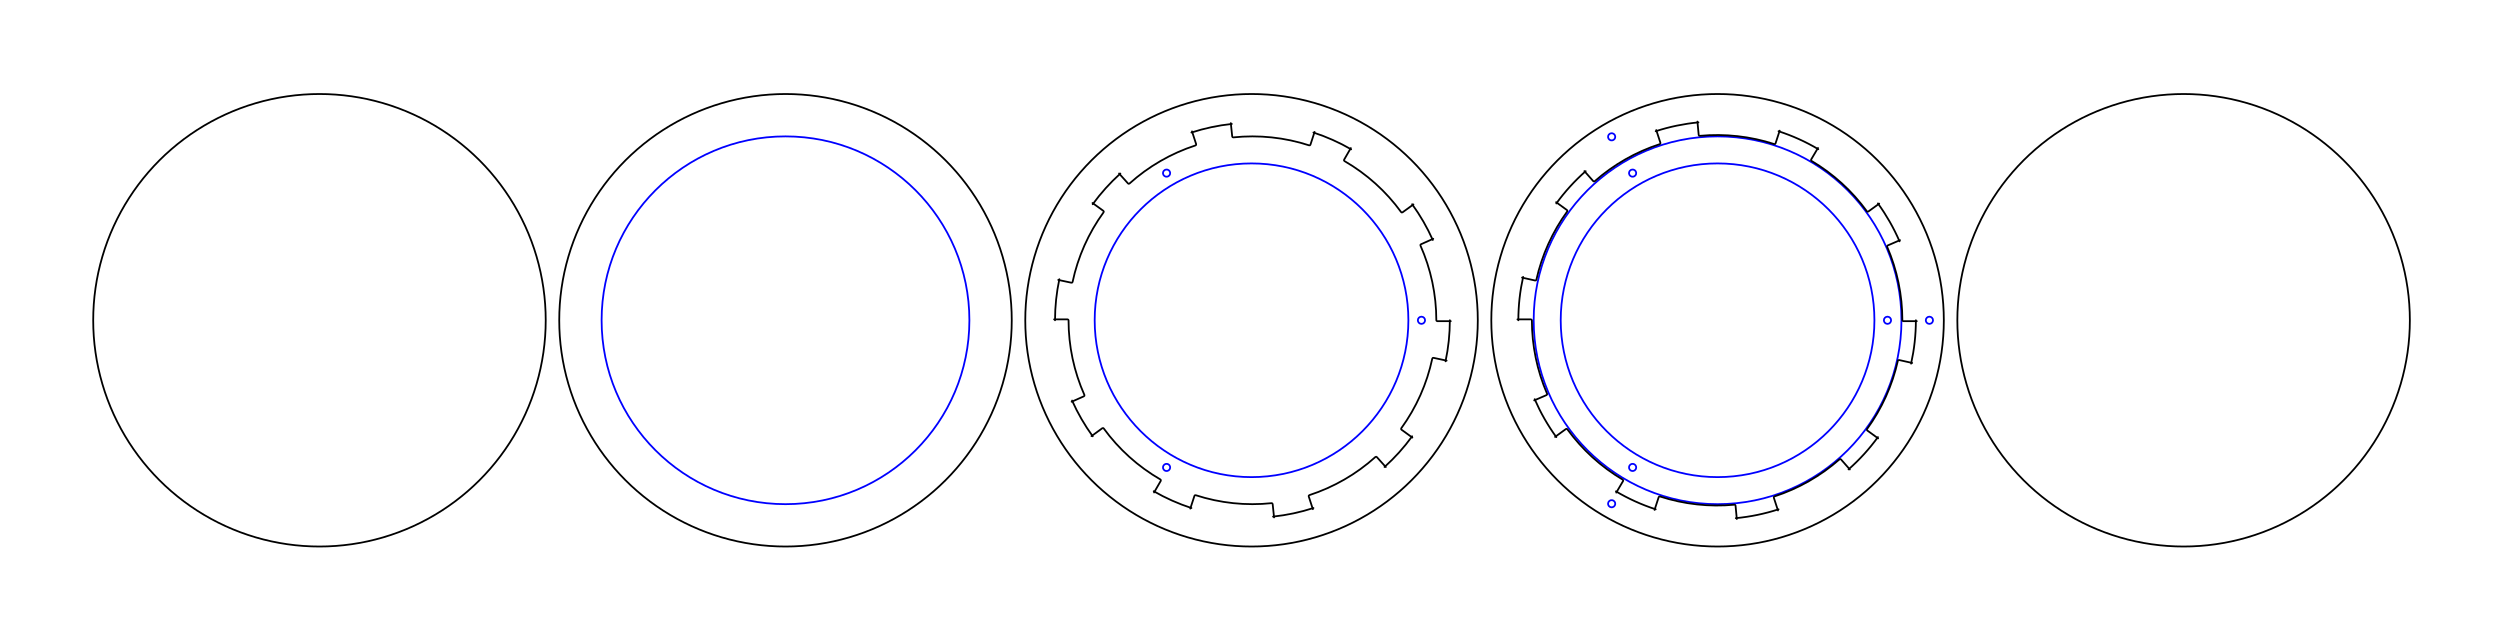
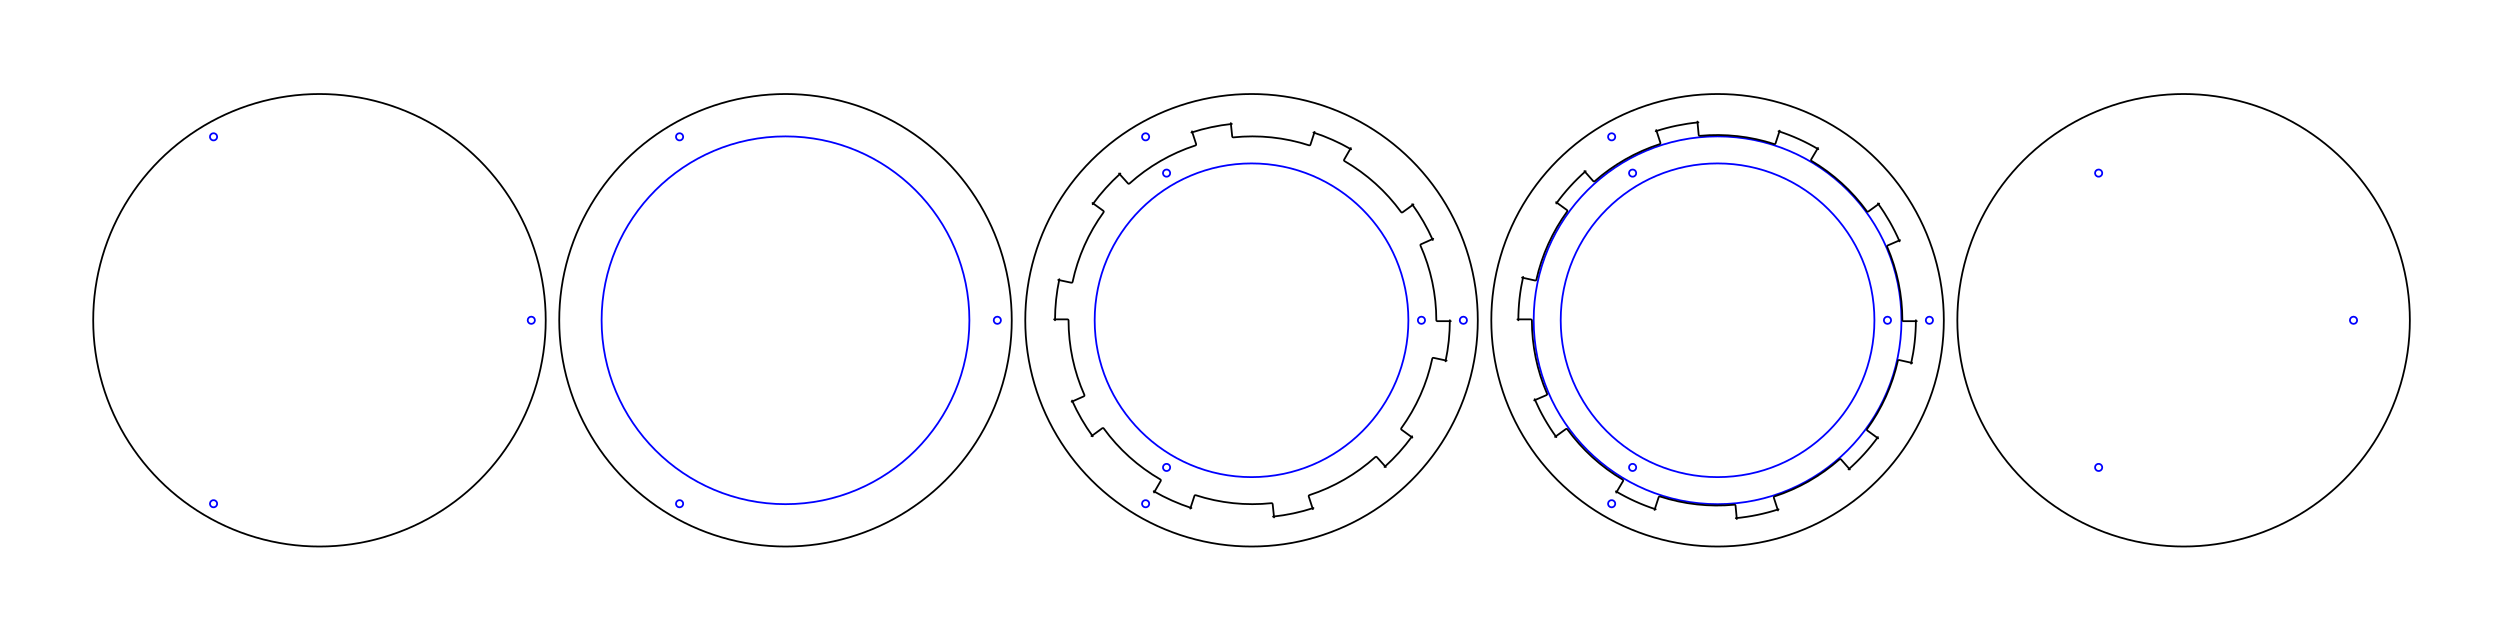
<svg xmlns="http://www.w3.org/2000/svg" width="277.34mm" height="71.06mm" viewBox="-9.59 -9.68 277.34 71.06">
  <g stroke-linecap="round" stroke-linejoin="round" fill="none">
+     <path d="M 49.75 25.85 C 49.75 26.071 49.571 26.25 49.35 26.25 C 49.129 26.25 48.95 26.071 48.95 25.85 C 48.95 25.629 49.129 25.45 49.35 25.45 C 49.571 25.45 49.75 25.629 49.75 25.85" stroke="rgb(0,0,255)" stroke-width="0.2" />
+     <path d="M 13.9 46.548 C 13.709 46.438 13.643 46.193 13.754 46.002 C 13.864 45.81 14.109 45.745 14.3 45.855 C 14.491 45.966 14.557 46.21 14.446 46.402 C 14.336 46.593 14.091 46.658 13.9 46.548" stroke="rgb(0,0,255)" stroke-width="0.2" />
+     <path d="M 13.9 5.152 C 14.091 5.042 14.336 5.107 14.446 5.298 C 14.557 5.49 14.491 5.734 14.3 5.845 C 14.109 5.955 13.864 5.89 13.754 5.698 C 13.643 5.507 13.709 5.262 13.9 5.152" stroke="rgb(0,0,255)" stroke-width="0.2" />
    <path d="M 50.95 25.85 C 50.95 30.662 49.567 35.372 46.965 39.42 C 44.364 43.468 40.654 46.683 36.277 48.682 C 31.9 50.681 27.041 51.379 22.278 50.694 C 17.515 50.01 13.05 47.97 9.413 44.819 C 5.777 41.668 3.122 37.538 1.767 32.922 C 0.411 28.305 0.411 23.395 1.767 18.779 C 3.122 14.162 5.777 10.032 9.413 6.881 C 13.05 3.73 17.515 1.69 22.278 1.006 C 27.041 0.321 31.9 1.019 36.277 3.018 C 40.654 5.017 44.364 8.232 46.965 12.28 C 49.567 16.328 50.95 21.038 50.95 25.85" stroke="rgb(0,0,0)" stroke-width="0.2" />
+     <path d="M 101.45 25.85 C 101.45 26.071 101.271 26.25 101.05 26.25 C 100.829 26.25 100.65 26.071 100.65 25.85 C 100.65 25.629 100.829 25.45 101.05 25.45 C 101.271 25.45 101.45 25.629 101.45 25.85" stroke="rgb(0,0,255)" stroke-width="0.2" />
+     <path d="M 65.6 46.548 C 65.409 46.438 65.343 46.193 65.454 46.002 C 65.564 45.81 65.809 45.745 66 45.855 C 66.191 45.966 66.257 46.21 66.146 46.402 C 66.036 46.593 65.791 46.658 65.6 46.548" stroke="rgb(0,0,255)" stroke-width="0.2" />
+     <path d="M 65.6 5.152 C 65.791 5.042 66.036 5.107 66.146 5.298 C 66.257 5.49 66.191 5.734 66 5.845 C 65.809 5.955 65.564 5.89 65.454 5.698 C 65.343 5.507 65.409 5.262 65.6 5.152" stroke="rgb(0,0,255)" stroke-width="0.2" />
    <path d="M 97.95 25.85 C 97.95 37.117 88.817 46.25 77.55 46.25 C 66.283 46.25 57.15 37.117 57.15 25.85 C 57.15 14.583 66.283 5.45 77.55 5.45 C 88.817 5.45 97.95 14.583 97.95 25.85" stroke="rgb(0,0,255)" stroke-width="0.2" />
    <path d="M 102.65 25.85 C 102.65 30.662 101.267 35.372 98.665 39.42 C 96.064 43.468 92.354 46.683 87.977 48.682 C 83.6 50.681 78.741 51.379 73.978 50.694 C 69.215 50.01 64.749 47.97 61.113 44.819 C 57.477 41.668 54.822 37.538 53.467 32.922 C 52.111 28.305 52.111 23.395 53.467 18.779 C 54.822 14.162 57.477 10.032 61.113 6.881 C 64.749 3.73 69.215 1.69 73.978 1.006 C 78.741 0.321 83.6 1.019 87.977 3.018 C 92.354 5.017 96.064 8.232 98.665 12.28 C 101.267 16.328 102.65 21.038 102.65 25.85" stroke="rgb(0,0,0)" stroke-width="0.2" />
+     <path d="M 153.15 25.85 C 153.15 26.071 152.971 26.25 152.75 26.25 C 152.529 26.25 152.35 26.071 152.35 25.85 C 152.35 25.629 152.529 25.45 152.75 25.45 C 152.971 25.45 153.15 25.629 153.15 25.85" stroke="rgb(0,0,255)" stroke-width="0.2" />
    <path d="M 148.5 25.85 C 148.5 26.071 148.321 26.25 148.1 26.25 C 147.879 26.25 147.7 26.071 147.7 25.85 C 147.7 25.629 147.879 25.45 148.1 25.45 C 148.321 25.45 148.5 25.629 148.5 25.85" stroke="rgb(0,0,255)" stroke-width="0.2" />
+     <path d="M 117.3 46.548 C 117.109 46.438 117.043 46.193 117.154 46.002 C 117.264 45.81 117.509 45.745 117.7 45.855 C 117.891 45.966 117.957 46.21 117.846 46.402 C 117.736 46.593 117.491 46.658 117.3 46.548" stroke="rgb(0,0,255)" stroke-width="0.2" />
    <path d="M 119.625 42.521 C 119.434 42.41 119.368 42.166 119.479 41.975 C 119.589 41.783 119.834 41.718 120.025 41.828 C 120.216 41.939 120.282 42.183 120.171 42.375 C 120.061 42.566 119.816 42.631 119.625 42.521" stroke="rgb(0,0,255)" stroke-width="0.2" />
+     <path d="M 117.3 5.152 C 117.491 5.042 117.736 5.107 117.846 5.298 C 117.957 5.49 117.891 5.734 117.7 5.845 C 117.509 5.955 117.264 5.89 117.154 5.698 C 117.043 5.507 117.109 5.262 117.3 5.152" stroke="rgb(0,0,255)" stroke-width="0.2" />
    <path d="M 119.625 9.179 C 119.816 9.069 120.061 9.134 120.171 9.325 C 120.282 9.517 120.216 9.761 120.025 9.872 C 119.834 9.982 119.589 9.917 119.479 9.725 C 119.368 9.534 119.434 9.29 119.625 9.179" stroke="rgb(0,0,255)" stroke-width="0.2" />
    <path d="M 146.65 25.85 C 146.65 35.46 138.86 43.25 129.25 43.25 C 119.64 43.25 111.85 35.46 111.85 25.85 C 111.85 16.24 119.64 8.45 129.25 8.45 C 138.86 8.45 146.65 16.24 146.65 25.85" stroke="rgb(0,0,255)" stroke-width="0.2" />
    <path d="M 149.75 25.85 C 149.75 22.991 149.149 20.164 147.986 17.553 C 147.964 17.502 147.987 17.443 148.037 17.421 L 149.407 16.81 C 149.357 16.833 149.334 16.892 149.357 16.942 C 148.734 15.544 147.967 14.216 147.067 12.977 C 147.1 13.022 147.162 13.032 147.207 13 L 145.994 13.881 C 145.949 13.914 145.886 13.904 145.854 13.859 C 144.174 11.546 142.026 9.613 139.55 8.183 C 139.502 8.155 139.486 8.094 139.513 8.046 L 140.263 6.747 C 140.236 6.795 140.252 6.856 140.3 6.884 C 138.975 6.119 137.573 5.495 136.118 5.022 C 136.17 5.039 136.226 5.01 136.244 4.958 L 135.78 6.384 C 135.763 6.437 135.707 6.465 135.654 6.448 C 132.935 5.565 130.061 5.263 127.218 5.562 C 127.163 5.567 127.114 5.528 127.108 5.473 L 126.951 3.981 C 126.957 4.036 127.006 4.076 127.061 4.07 C 125.539 4.23 124.038 4.549 122.582 5.022 C 122.635 5.005 122.664 4.948 122.647 4.896 L 123.11 6.322 C 123.127 6.375 123.099 6.431 123.046 6.448 C 120.327 7.332 117.824 8.777 115.7 10.69 C 115.659 10.727 115.596 10.723 115.558 10.682 L 114.555 9.568 C 114.592 9.609 114.655 9.612 114.696 9.575 C 113.559 10.599 112.532 11.739 111.632 12.977 C 111.665 12.933 111.655 12.87 111.61 12.838 L 112.824 13.72 C 112.869 13.752 112.879 13.815 112.846 13.859 C 111.166 16.172 109.99 18.812 109.396 21.609 C 109.384 21.663 109.331 21.697 109.277 21.686 L 107.81 21.374 C 107.864 21.385 107.917 21.351 107.929 21.297 C 107.61 22.794 107.45 24.32 107.45 25.85 C 107.45 25.795 107.405 25.75 107.35 25.75 L 108.85 25.75 C 108.905 25.75 108.95 25.795 108.95 25.85 C 108.95 28.709 109.551 31.536 110.714 34.147 C 110.736 34.198 110.713 34.257 110.663 34.279 L 109.293 34.89 C 109.343 34.867 109.366 34.808 109.343 34.758 C 109.966 36.156 110.733 37.484 111.632 38.722 C 111.6 38.678 111.537 38.668 111.493 38.7 L 112.706 37.819 C 112.751 37.786 112.814 37.796 112.846 37.841 C 114.526 40.154 116.674 42.087 119.15 43.517 C 119.198 43.544 119.214 43.606 119.187 43.654 L 118.437 44.953 C 118.464 44.905 118.448 44.844 118.4 44.816 C 119.725 45.581 121.127 46.205 122.582 46.678 C 122.53 46.661 122.474 46.69 122.457 46.742 L 122.92 45.316 C 122.937 45.263 122.993 45.234 123.046 45.252 C 125.765 46.135 128.639 46.437 131.482 46.138 C 131.537 46.133 131.587 46.172 131.592 46.227 L 131.749 47.719 C 131.743 47.664 131.694 47.624 131.639 47.63 C 133.161 47.47 134.662 47.151 136.118 46.678 C 136.065 46.695 136.036 46.752 136.053 46.804 L 135.59 45.378 C 135.573 45.325 135.601 45.269 135.654 45.252 C 138.373 44.368 140.876 42.923 143 41.01 C 143.041 40.973 143.105 40.977 143.142 41.018 L 144.145 42.132 C 144.108 42.091 144.045 42.088 144.004 42.125 C 145.141 41.101 146.168 39.961 147.067 38.722 C 147.035 38.767 147.045 38.83 147.09 38.862 L 145.876 37.98 C 145.831 37.948 145.821 37.886 145.854 37.841 C 147.534 35.528 148.71 32.888 149.304 30.091 C 149.316 30.037 149.369 30.003 149.423 30.014 L 150.89 30.326 C 150.836 30.315 150.783 30.349 150.771 30.403 C 151.09 28.906 151.25 27.38 151.25 25.85 C 151.25 25.905 151.295 25.95 151.35 25.95 L 149.85 25.95 C 149.795 25.95 149.75 25.905 149.75 25.85 M 154.35 25.85 C 154.35 30.662 152.967 35.372 150.365 39.42 C 147.764 43.468 144.054 46.683 139.677 48.682 C 135.3 50.681 130.441 51.379 125.678 50.694 C 120.915 50.01 116.45 47.97 112.813 44.819 C 109.177 41.668 106.522 37.538 105.167 32.922 C 103.811 28.305 103.811 23.395 105.167 18.779 C 106.522 14.162 109.177 10.032 112.813 6.881 C 116.45 3.73 120.915 1.69 125.678 1.006 C 130.441 0.321 135.3 1.019 139.677 3.018 C 144.054 5.017 147.764 8.232 150.365 12.28 C 152.967 16.328 154.35 21.038 154.35 25.85" stroke="rgb(0,0,0)" stroke-width="0.2" />
    <path d="M 198.35 25.85 C 198.35 35.46 190.56 43.25 180.95 43.25 C 171.34 43.25 163.55 35.46 163.55 25.85 C 163.55 16.24 171.34 8.45 180.95 8.45 C 190.56 8.45 198.35 16.24 198.35 25.85" stroke="rgb(0,0,255)" stroke-width="0.2" />
    <path d="M 201.35 25.85 C 201.35 37.117 192.217 46.25 180.95 46.25 C 169.683 46.25 160.55 37.117 160.55 25.85 C 160.55 14.583 169.683 5.45 180.95 5.45 C 192.217 5.45 201.35 14.583 201.35 25.85" stroke="rgb(0,0,255)" stroke-width="0.2" />
    <path d="M 204.85 25.85 C 204.85 26.071 204.671 26.25 204.45 26.25 C 204.229 26.25 204.05 26.071 204.05 25.85 C 204.05 25.629 204.229 25.45 204.45 25.45 C 204.671 25.45 204.85 25.629 204.85 25.85" stroke="rgb(0,0,255)" stroke-width="0.2" />
    <path d="M 200.2 25.85 C 200.2 26.071 200.021 26.25 199.8 26.25 C 199.579 26.25 199.4 26.071 199.4 25.85 C 199.4 25.629 199.579 25.45 199.8 25.45 C 200.021 25.45 200.2 25.629 200.2 25.85" stroke="rgb(0,0,255)" stroke-width="0.2" />
    <path d="M 169 46.548 C 168.809 46.438 168.743 46.193 168.854 46.002 C 168.964 45.81 169.209 45.745 169.4 45.855 C 169.591 45.966 169.657 46.21 169.546 46.402 C 169.436 46.593 169.191 46.658 169 46.548" stroke="rgb(0,0,255)" stroke-width="0.2" />
    <path d="M 171.325 42.521 C 171.134 42.41 171.068 42.166 171.179 41.975 C 171.289 41.783 171.534 41.718 171.725 41.828 C 171.916 41.939 171.982 42.183 171.871 42.375 C 171.761 42.566 171.516 42.631 171.325 42.521" stroke="rgb(0,0,255)" stroke-width="0.2" />
    <path d="M 169 5.152 C 169.191 5.042 169.436 5.107 169.546 5.298 C 169.657 5.49 169.591 5.734 169.4 5.845 C 169.209 5.955 168.964 5.89 168.854 5.698 C 168.743 5.507 168.809 5.262 169 5.152" stroke="rgb(0,0,255)" stroke-width="0.2" />
    <path d="M 171.325 9.179 C 171.516 9.069 171.761 9.134 171.871 9.325 C 171.982 9.517 171.916 9.761 171.725 9.872 C 171.534 9.982 171.289 9.917 171.179 9.725 C 171.068 9.534 171.134 9.29 171.325 9.179" stroke="rgb(0,0,255)" stroke-width="0.2" />
    <path d="M 201.45 25.85 C 201.45 23.043 200.875 20.265 199.76 17.689 C 199.738 17.638 199.761 17.579 199.812 17.557 L 201.189 16.961 C 201.138 16.983 201.115 17.042 201.137 17.093 C 200.494 15.608 199.69 14.198 198.739 12.889 C 198.771 12.934 198.834 12.944 198.879 12.912 L 197.665 13.793 C 197.62 13.826 197.558 13.816 197.525 13.771 C 195.875 11.5 193.777 9.591 191.361 8.162 C 191.313 8.134 191.298 8.072 191.326 8.025 L 192.089 6.734 C 192.061 6.781 192.077 6.843 192.124 6.871 C 190.732 6.047 189.253 5.379 187.714 4.879 C 187.766 4.896 187.823 4.867 187.84 4.815 L 187.376 6.242 C 187.359 6.294 187.303 6.323 187.25 6.306 C 184.58 5.438 181.761 5.127 178.966 5.391 C 178.911 5.396 178.862 5.356 178.857 5.301 L 178.716 3.808 C 178.721 3.863 178.77 3.903 178.825 3.898 C 177.214 4.05 175.625 4.379 174.086 4.879 C 174.139 4.862 174.167 4.806 174.15 4.753 L 174.614 6.18 C 174.631 6.232 174.602 6.289 174.55 6.306 C 171.88 7.173 169.416 8.579 167.31 10.435 C 167.269 10.472 167.205 10.468 167.169 10.426 L 166.177 9.301 C 166.214 9.343 166.277 9.347 166.318 9.31 C 165.104 10.38 164.012 11.58 163.061 12.889 C 163.094 12.845 163.084 12.782 163.039 12.75 L 164.253 13.631 C 164.297 13.664 164.307 13.726 164.275 13.771 C 162.625 16.042 161.457 18.627 160.845 21.367 C 160.833 21.421 160.779 21.455 160.726 21.443 L 159.262 21.116 C 159.315 21.128 159.369 21.094 159.381 21.04 C 159.028 22.619 158.85 24.232 158.85 25.85 C 158.85 25.795 158.805 25.75 158.75 25.75 L 160.25 25.75 C 160.305 25.75 160.35 25.795 160.35 25.85 C 160.35 28.657 160.925 31.435 162.04 34.011 C 162.062 34.062 162.039 34.121 161.988 34.143 L 160.611 34.739 C 160.662 34.717 160.685 34.658 160.663 34.607 C 161.306 36.092 162.11 37.502 163.061 38.811 C 163.029 38.766 162.966 38.756 162.922 38.788 L 164.135 37.907 C 164.18 37.874 164.242 37.884 164.275 37.929 C 165.925 40.2 168.023 42.109 170.439 43.538 C 170.487 43.566 170.502 43.628 170.474 43.675 L 169.711 44.966 C 169.739 44.919 169.723 44.858 169.676 44.829 C 171.068 45.653 172.547 46.321 174.086 46.821 C 174.034 46.804 173.977 46.833 173.96 46.885 L 174.424 45.458 C 174.441 45.406 174.497 45.377 174.55 45.394 C 177.22 46.262 180.039 46.573 182.834 46.309 C 182.889 46.304 182.938 46.344 182.943 46.399 L 183.084 47.892 C 183.079 47.837 183.03 47.797 182.975 47.802 C 184.586 47.65 186.175 47.321 187.714 46.821 C 187.661 46.838 187.633 46.894 187.65 46.947 L 187.186 45.52 C 187.169 45.468 187.198 45.411 187.25 45.394 C 189.92 44.527 192.384 43.121 194.49 41.265 C 194.531 41.228 194.595 41.232 194.631 41.274 L 195.623 42.399 C 195.587 42.357 195.523 42.353 195.482 42.39 C 196.696 41.32 197.788 40.12 198.739 38.811 C 198.706 38.855 198.716 38.918 198.761 38.95 L 197.547 38.069 C 197.503 38.036 197.493 37.974 197.525 37.929 C 199.175 35.658 200.343 33.073 200.955 30.333 C 200.967 30.279 201.021 30.245 201.075 30.257 L 202.538 30.584 C 202.484 30.572 202.431 30.606 202.419 30.66 C 202.772 29.081 202.95 27.468 202.95 25.85 C 202.95 25.905 202.995 25.95 203.05 25.95 L 201.55 25.95 C 201.495 25.95 201.45 25.905 201.45 25.85 M 206.05 25.85 C 206.05 30.662 204.667 35.372 202.065 39.42 C 199.464 43.468 195.754 46.683 191.377 48.682 C 187 50.681 182.141 51.379 177.378 50.694 C 172.615 50.01 168.149 47.97 164.513 44.819 C 160.876 41.668 158.222 37.538 156.867 32.922 C 155.511 28.305 155.511 23.395 156.867 18.779 C 158.222 14.162 160.876 10.032 164.513 6.881 C 168.149 3.73 172.615 1.69 177.378 1.006 C 182.141 0.321 187 1.019 191.377 3.018 C 195.754 5.017 199.464 8.232 202.065 12.28 C 204.667 16.328 206.05 21.038 206.05 25.85" stroke="rgb(0,0,0)" stroke-width="0.2" />
+     <path d="M 251.9 25.85 C 251.9 26.071 251.721 26.25 251.5 26.25 C 251.279 26.25 251.1 26.071 251.1 25.85 C 251.1 25.629 251.279 25.45 251.5 25.45 C 251.721 25.45 251.9 25.629 251.9 25.85" stroke="rgb(0,0,255)" stroke-width="0.2" />
+     <path d="M 223.025 42.521 C 222.834 42.41 222.768 42.166 222.879 41.975 C 222.989 41.783 223.234 41.718 223.425 41.828 C 223.616 41.939 223.682 42.183 223.571 42.375 C 223.461 42.566 223.216 42.631 223.025 42.521" stroke="rgb(0,0,255)" stroke-width="0.2" />
+     <path d="M 223.025 9.179 C 223.216 9.069 223.461 9.134 223.571 9.325 C 223.682 9.517 223.616 9.761 223.425 9.872 C 223.234 9.982 222.989 9.917 222.879 9.725 C 222.768 9.534 222.834 9.29 223.025 9.179" stroke="rgb(0,0,255)" stroke-width="0.2" />
    <path d="M 257.75 25.85 C 257.75 30.662 256.367 35.372 253.766 39.42 C 251.164 43.468 247.454 46.683 243.077 48.682 C 238.7 50.681 233.841 51.379 229.078 50.694 C 224.315 50.01 219.85 47.97 216.213 44.819 C 212.577 41.668 209.922 37.538 208.567 32.922 C 207.211 28.305 207.211 23.395 208.567 18.779 C 209.922 14.162 212.577 10.032 216.213 6.881 C 219.85 3.73 224.315 1.69 229.078 1.006 C 233.841 0.321 238.7 1.019 243.077 3.018 C 247.454 5.017 251.164 8.232 253.766 12.28 C 256.367 16.328 257.75 21.038 257.75 25.85" stroke="rgb(0,0,0)" stroke-width="0.2" />
  </g>
</svg>
